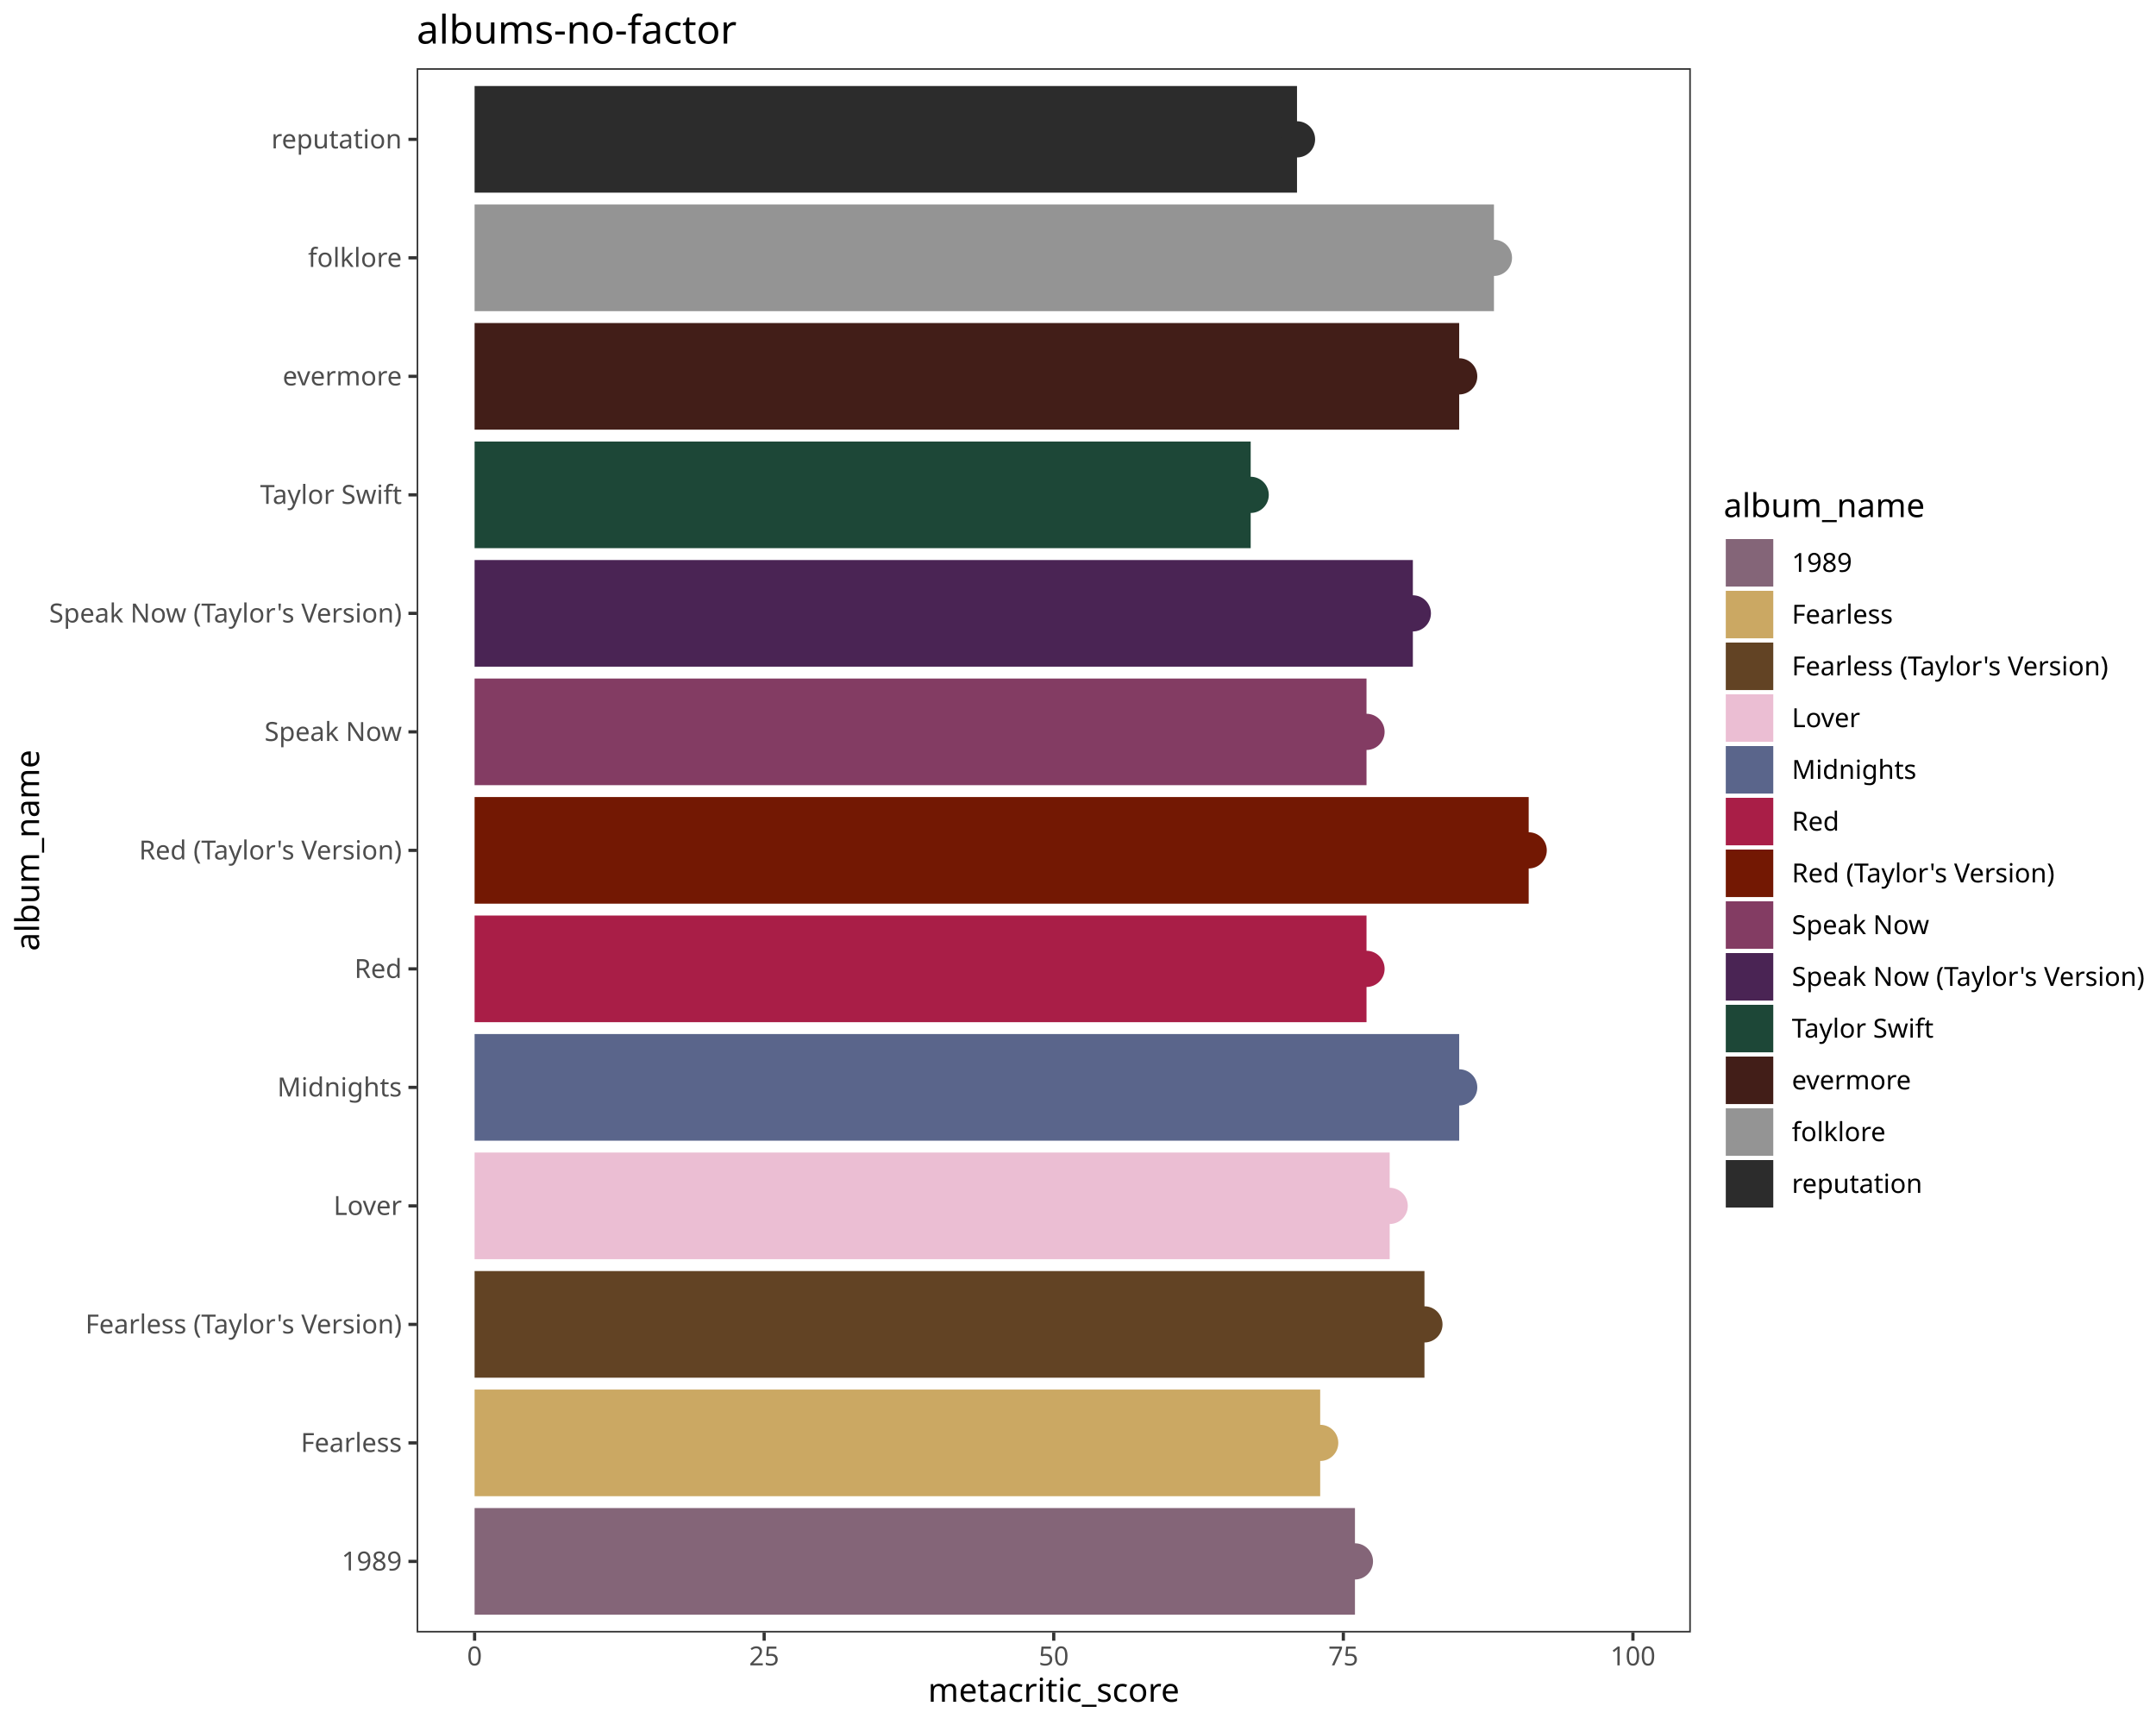
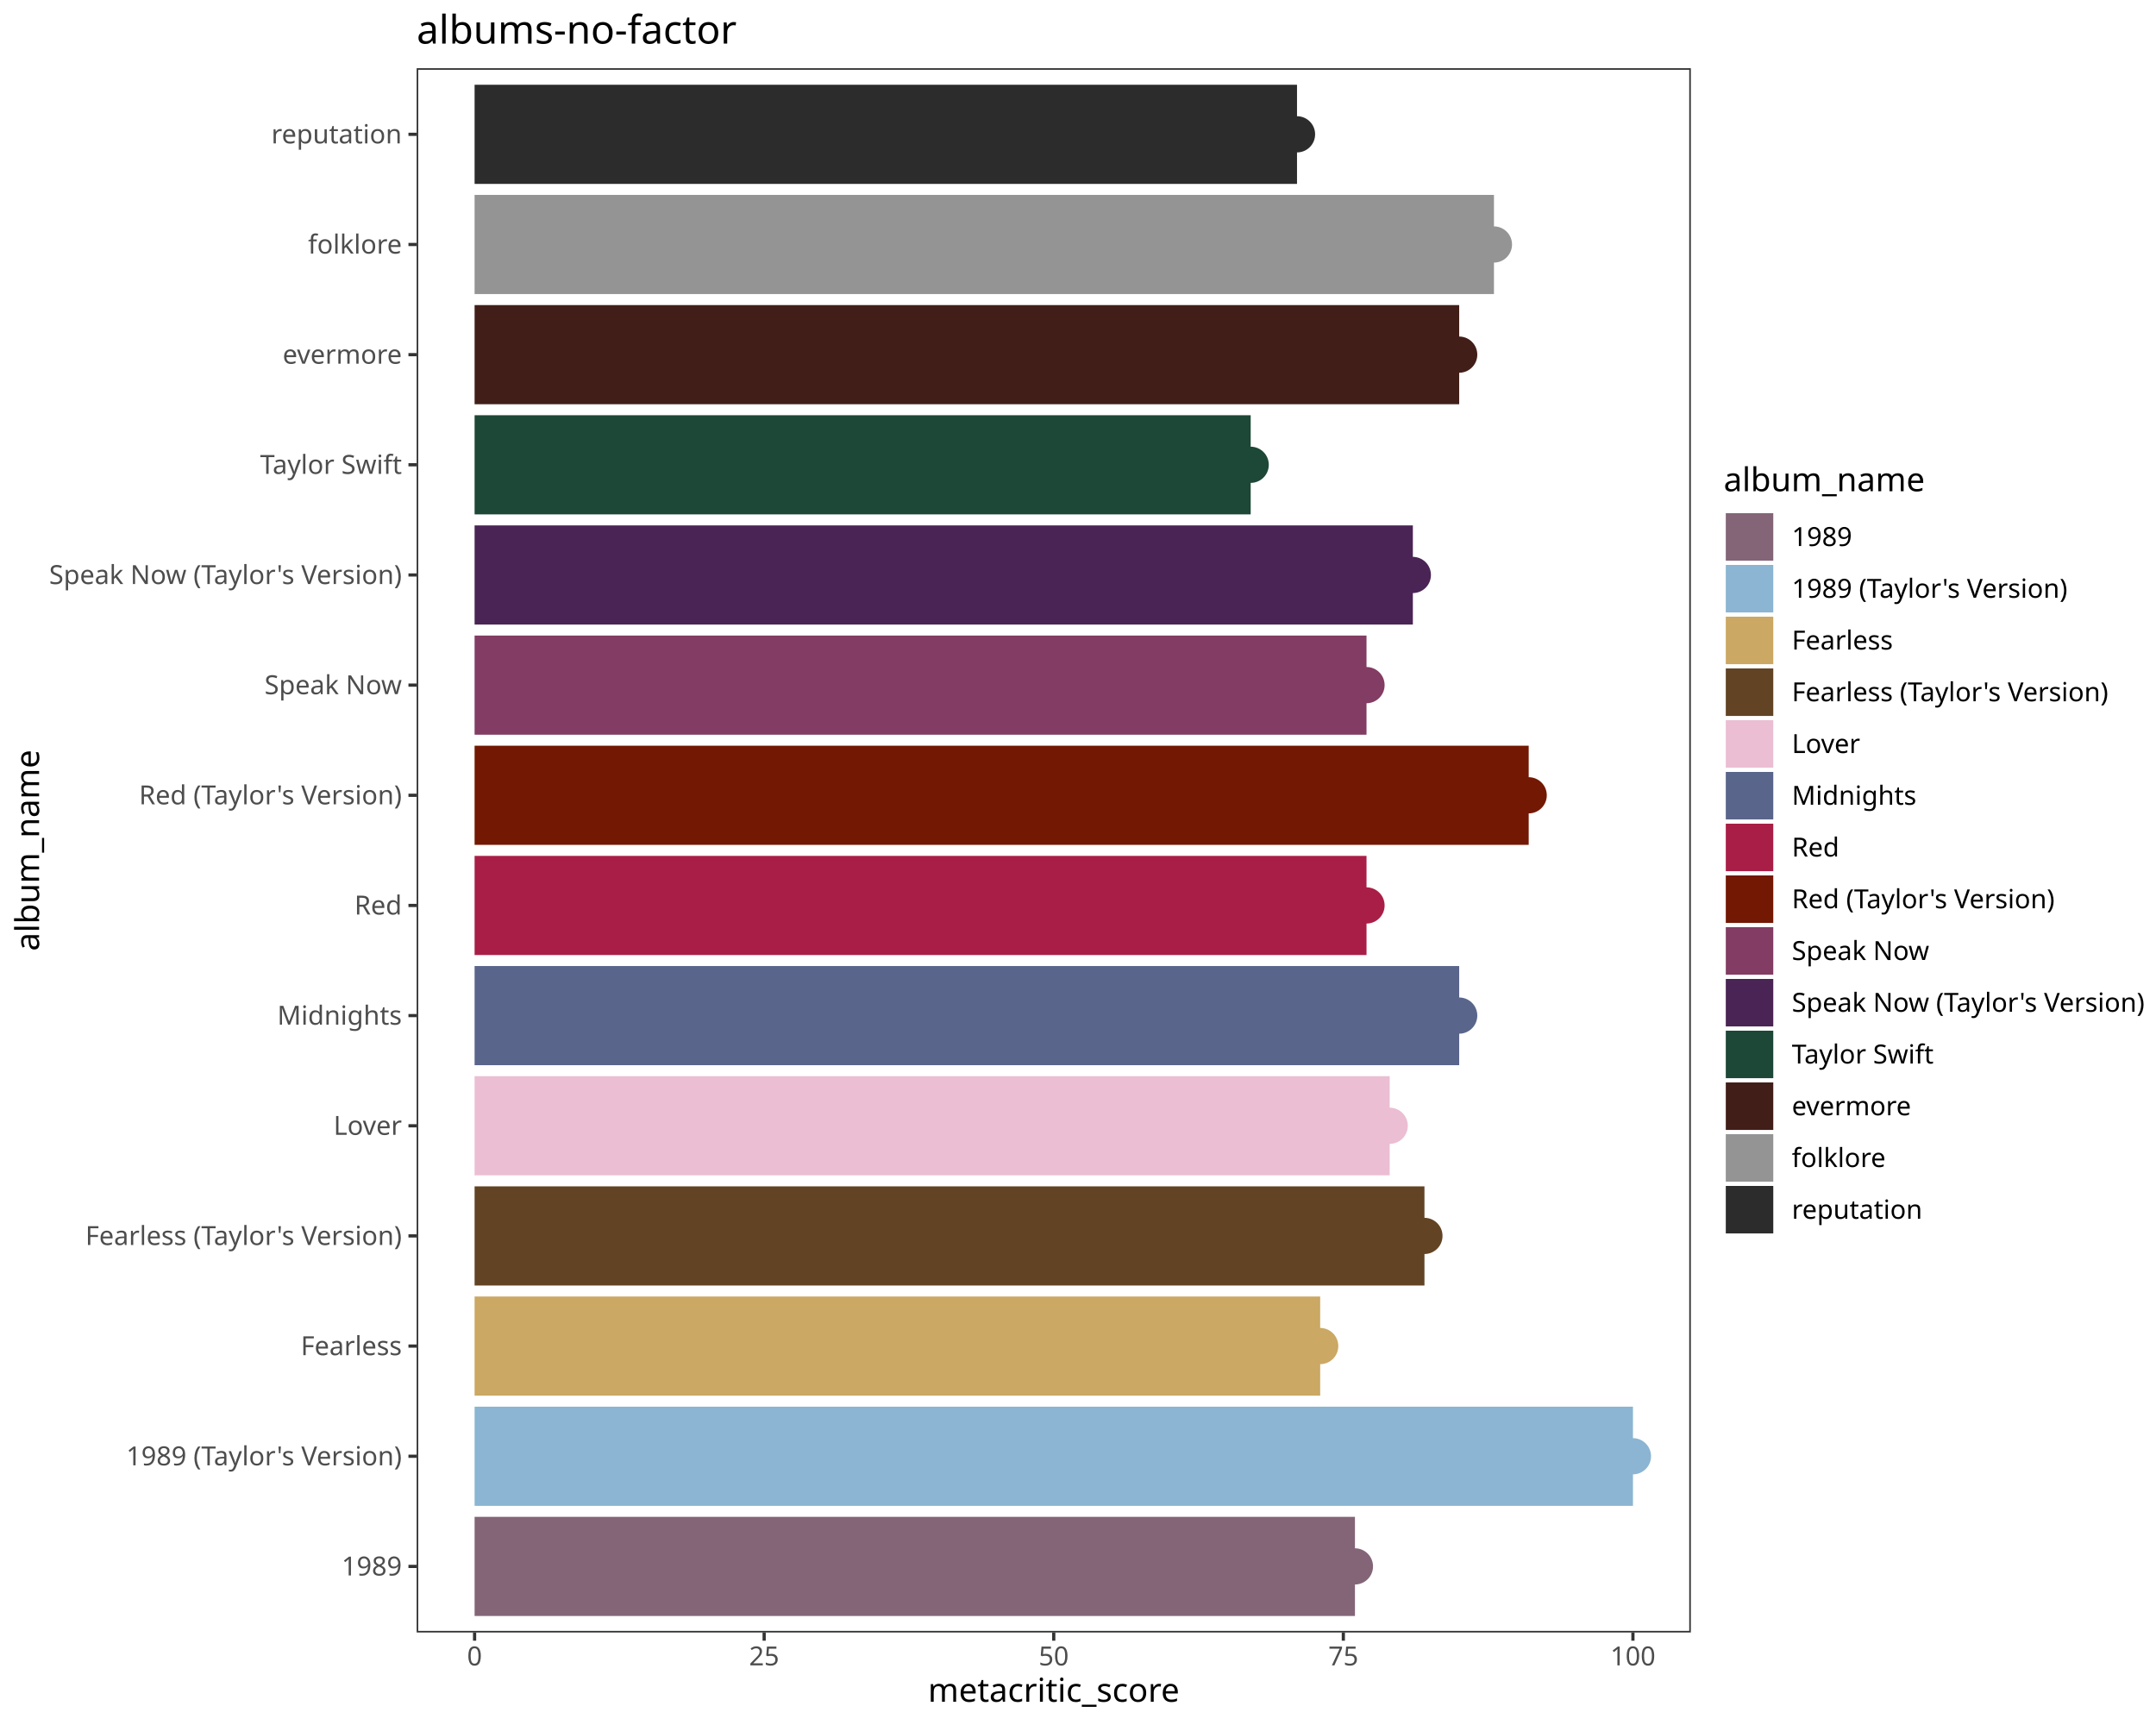
<svg xmlns="http://www.w3.org/2000/svg" class="svglite" data-engine-version="2.0" width="720.00pt" height="576.00pt" viewBox="0 0 720.00 576.00">
  <defs>
    <style type="text/css">
    .svglite line, .svglite polyline, .svglite polygon, .svglite path, .svglite rect, .svglite circle {
      fill: none;
      stroke: #000000;
      stroke-linecap: round;
      stroke-linejoin: round;
      stroke-miterlimit: 10.00;
    }
  </style>
  </defs>
  <rect width="100%" height="100%" style="stroke: none; fill: #FFFFFF;" />
  <defs>
    <clipPath id="cpMC4wMHw3MjAuMDB8MC4wMHw1NzYuMDA=">
      <rect x="0.00" y="0.00" width="720.00" height="576.00" />
    </clipPath>
  </defs>
  <g clip-path="url(#cpMC4wMHw3MjAuMDB8MC4wMHw1NzYuMDA=)">
    <rect x="0.00" y="0.00" width="720.00" height="576.00" style="stroke-width: 1.07; stroke: #FFFFFF; fill: #FFFFFF;" />
  </g>
  <defs>
    <clipPath id="cpMTM5LjE0fDU2NC42NnwyMi43OHw1NDUuMTE=">
      <rect x="139.14" y="22.78" width="425.52" height="522.33" />
    </clipPath>
  </defs>
  <g clip-path="url(#cpMTM5LjE0fDU2NC42NnwyMi43OHw1NDUuMTE=)">
    <rect x="139.14" y="22.78" width="425.52" height="522.33" style="stroke-width: 1.07; stroke: none; fill: #FFFFFF;" />
-     <rect x="158.49" y="147.43" width="259.18" height="35.61" style="stroke-width: 1.07; stroke: none; stroke-linecap: butt; stroke-linejoin: miter; fill: #1D4737;" />
-     <rect x="158.49" y="463.99" width="282.39" height="35.61" style="stroke-width: 1.07; stroke: none; stroke-linecap: butt; stroke-linejoin: miter; fill: #CBA863;" />
-     <rect x="158.49" y="226.57" width="297.86" height="35.61" style="stroke-width: 1.07; stroke: none; stroke-linecap: butt; stroke-linejoin: miter; fill: #833C63;" />
-     <rect x="158.49" y="305.71" width="297.86" height="35.61" style="stroke-width: 1.07; stroke: none; stroke-linecap: butt; stroke-linejoin: miter; fill: #A91E47;" />
-     <rect x="158.49" y="503.56" width="294.00" height="35.61" style="stroke-width: 1.07; stroke: none; stroke-linecap: butt; stroke-linejoin: miter; fill: #846578;" />
-     <rect x="158.49" y="28.72" width="274.65" height="35.61" style="stroke-width: 1.07; stroke: none; stroke-linecap: butt; stroke-linejoin: miter; fill: #2C2C2C;" />
-     <rect x="158.49" y="384.85" width="305.60" height="35.61" style="stroke-width: 1.07; stroke: none; stroke-linecap: butt; stroke-linejoin: miter; fill: #EBBED3;" />
-     <rect x="158.49" y="68.29" width="340.42" height="35.61" style="stroke-width: 1.07; stroke: none; stroke-linecap: butt; stroke-linejoin: miter; fill: #949494;" />
-     <rect x="158.49" y="107.86" width="328.81" height="35.61" style="stroke-width: 1.07; stroke: none; stroke-linecap: butt; stroke-linejoin: miter; fill: #421E18;" />
-     <rect x="158.49" y="424.42" width="317.21" height="35.61" style="stroke-width: 1.07; stroke: none; stroke-linecap: butt; stroke-linejoin: miter; fill: #624324;" />
-     <rect x="158.49" y="266.14" width="352.02" height="35.61" style="stroke-width: 1.07; stroke: none; stroke-linecap: butt; stroke-linejoin: miter; fill: #731803;" />
-     <rect x="158.49" y="345.28" width="328.81" height="35.61" style="stroke-width: 1.07; stroke: none; stroke-linecap: butt; stroke-linejoin: miter; fill: #5A658B;" />
-     <rect x="158.49" y="187.00" width="313.34" height="35.61" style="stroke-width: 1.07; stroke: none; stroke-linecap: butt; stroke-linejoin: miter; fill: #4A2454;" />
-     <circle cx="417.67" cy="165.24" r="5.69" style="stroke-width: 0.71; stroke: #1D4737; fill: #1D4737;" />
-     <circle cx="440.88" cy="481.80" r="5.69" style="stroke-width: 0.71; stroke: #CBA863; fill: #CBA863;" />
-     <circle cx="456.35" cy="244.38" r="5.69" style="stroke-width: 0.71; stroke: #833C63; fill: #833C63;" />
-     <circle cx="456.35" cy="323.52" r="5.69" style="stroke-width: 0.71; stroke: #A91E47; fill: #A91E47;" />
-     <circle cx="452.48" cy="521.37" r="5.69" style="stroke-width: 0.71; stroke: #846578; fill: #846578;" />
-     <circle cx="433.14" cy="46.53" r="5.69" style="stroke-width: 0.71; stroke: #2C2C2C; fill: #2C2C2C;" />
-     <circle cx="464.09" cy="402.66" r="5.69" style="stroke-width: 0.71; stroke: #EBBED3; fill: #EBBED3;" />
-     <circle cx="498.90" cy="86.10" r="5.69" style="stroke-width: 0.71; stroke: #949494; fill: #949494;" />
-     <circle cx="487.30" cy="125.67" r="5.69" style="stroke-width: 0.71; stroke: #421E18; fill: #421E18;" />
-     <circle cx="475.69" cy="442.23" r="5.69" style="stroke-width: 0.71; stroke: #624324; fill: #624324;" />
-     <circle cx="510.51" cy="283.95" r="5.69" style="stroke-width: 0.71; stroke: #731803; fill: #731803;" />
-     <circle cx="487.30" cy="363.09" r="5.69" style="stroke-width: 0.71; stroke: #5A658B; fill: #5A658B;" />
-     <circle cx="471.82" cy="204.81" r="5.69" style="stroke-width: 0.71; stroke: #4A2454; fill: #4A2454;" />
+     <rect x="158.49" y="138.65" width="259.18" height="33.11" style="stroke-width: 1.07; stroke: none; stroke-linecap: butt; stroke-linejoin: miter; fill: #1D4737;" />
+     <rect x="158.49" y="432.92" width="282.39" height="33.11" style="stroke-width: 1.07; stroke: none; stroke-linecap: butt; stroke-linejoin: miter; fill: #CBA863;" />
+     <rect x="158.49" y="212.22" width="297.86" height="33.11" style="stroke-width: 1.07; stroke: none; stroke-linecap: butt; stroke-linejoin: miter; fill: #833C63;" />
+     <rect x="158.49" y="285.79" width="297.86" height="33.11" style="stroke-width: 1.07; stroke: none; stroke-linecap: butt; stroke-linejoin: miter; fill: #A91E47;" />
+     <rect x="158.49" y="506.49" width="294.00" height="33.11" style="stroke-width: 1.07; stroke: none; stroke-linecap: butt; stroke-linejoin: miter; fill: #846578;" />
+     <rect x="158.49" y="28.30" width="274.65" height="33.11" style="stroke-width: 1.07; stroke: none; stroke-linecap: butt; stroke-linejoin: miter; fill: #2C2C2C;" />
+     <rect x="158.49" y="359.35" width="305.60" height="33.11" style="stroke-width: 1.07; stroke: none; stroke-linecap: butt; stroke-linejoin: miter; fill: #EBBED3;" />
+     <rect x="158.49" y="65.08" width="340.42" height="33.11" style="stroke-width: 1.07; stroke: none; stroke-linecap: butt; stroke-linejoin: miter; fill: #949494;" />
+     <rect x="158.49" y="101.87" width="328.81" height="33.11" style="stroke-width: 1.07; stroke: none; stroke-linecap: butt; stroke-linejoin: miter; fill: #421E18;" />
+     <rect x="158.49" y="396.14" width="317.21" height="33.11" style="stroke-width: 1.07; stroke: none; stroke-linecap: butt; stroke-linejoin: miter; fill: #624324;" />
+     <rect x="158.49" y="249.00" width="352.02" height="33.11" style="stroke-width: 1.07; stroke: none; stroke-linecap: butt; stroke-linejoin: miter; fill: #731803;" />
+     <rect x="158.49" y="322.57" width="328.81" height="33.11" style="stroke-width: 1.07; stroke: none; stroke-linecap: butt; stroke-linejoin: miter; fill: #5A658B;" />
+     <rect x="158.49" y="175.44" width="313.34" height="33.11" style="stroke-width: 1.07; stroke: none; stroke-linecap: butt; stroke-linejoin: miter; fill: #4A2454;" />
+     <rect x="158.49" y="469.71" width="386.84" height="33.11" style="stroke-width: 1.07; stroke: none; stroke-linecap: butt; stroke-linejoin: miter; fill: #8BB5D2;" />
+     <circle cx="417.67" cy="155.20" r="5.69" style="stroke-width: 0.71; stroke: #1D4737; fill: #1D4737;" />
+     <circle cx="440.88" cy="449.47" r="5.69" style="stroke-width: 0.71; stroke: #CBA863; fill: #CBA863;" />
+     <circle cx="456.35" cy="228.77" r="5.69" style="stroke-width: 0.71; stroke: #833C63; fill: #833C63;" />
+     <circle cx="456.35" cy="302.34" r="5.69" style="stroke-width: 0.71; stroke: #A91E47; fill: #A91E47;" />
+     <circle cx="452.48" cy="523.04" r="5.69" style="stroke-width: 0.71; stroke: #846578; fill: #846578;" />
+     <circle cx="433.14" cy="44.85" r="5.69" style="stroke-width: 0.71; stroke: #2C2C2C; fill: #2C2C2C;" />
+     <circle cx="464.09" cy="375.91" r="5.69" style="stroke-width: 0.71; stroke: #EBBED3; fill: #EBBED3;" />
+     <circle cx="498.90" cy="81.64" r="5.69" style="stroke-width: 0.71; stroke: #949494; fill: #949494;" />
+     <circle cx="487.30" cy="118.42" r="5.69" style="stroke-width: 0.71; stroke: #421E18; fill: #421E18;" />
+     <circle cx="475.69" cy="412.69" r="5.69" style="stroke-width: 0.71; stroke: #624324; fill: #624324;" />
+     <circle cx="510.51" cy="265.56" r="5.69" style="stroke-width: 0.71; stroke: #731803; fill: #731803;" />
+     <circle cx="487.30" cy="339.12" r="5.69" style="stroke-width: 0.71; stroke: #5A658B; fill: #5A658B;" />
+     <circle cx="471.82" cy="191.99" r="5.69" style="stroke-width: 0.71; stroke: #4A2454; fill: #4A2454;" />
+     <circle cx="545.32" cy="486.26" r="5.69" style="stroke-width: 0.71; stroke: #8BB5D2; fill: #8BB5D2;" />
    <rect x="139.14" y="22.78" width="425.52" height="522.33" style="stroke-width: 1.07; stroke: #333333;" />
  </g>
  <g clip-path="url(#cpMC4wMHw3MjAuMDB8MC4wMHw1NzYuMDA=)">
-     <text x="134.21" y="524.40" text-anchor="end" style="font-size: 8.80px; fill: #4D4D4D; font-family: sans;" textLength="19.58px" lengthAdjust="spacingAndGlyphs">1989</text>
-     <text x="134.21" y="484.83" text-anchor="end" style="font-size: 8.80px; fill: #4D4D4D; font-family: sans;" textLength="33.75px" lengthAdjust="spacingAndGlyphs">Fearless</text>
-     <text x="134.21" y="445.26" text-anchor="end" style="font-size: 8.80px; fill: #4D4D4D; font-family: sans;" textLength="104.88px" lengthAdjust="spacingAndGlyphs">Fearless (Taylor's Version)</text>
-     <text x="134.21" y="405.69" text-anchor="end" style="font-size: 8.80px; fill: #4D4D4D; font-family: sans;" textLength="22.02px" lengthAdjust="spacingAndGlyphs">Lover</text>
-     <text x="134.21" y="366.12" text-anchor="end" style="font-size: 8.80px; fill: #4D4D4D; font-family: sans;" textLength="37.67px" lengthAdjust="spacingAndGlyphs">Midnights</text>
-     <text x="134.21" y="326.55" text-anchor="end" style="font-size: 8.80px; fill: #4D4D4D; font-family: sans;" textLength="16.15px" lengthAdjust="spacingAndGlyphs">Red</text>
-     <text x="134.21" y="286.98" text-anchor="end" style="font-size: 8.80px; fill: #4D4D4D; font-family: sans;" textLength="87.27px" lengthAdjust="spacingAndGlyphs">Red (Taylor's Version)</text>
-     <text x="134.21" y="247.41" text-anchor="end" style="font-size: 8.80px; fill: #4D4D4D; font-family: sans;" textLength="45.01px" lengthAdjust="spacingAndGlyphs">Speak Now</text>
-     <text x="134.21" y="207.84" text-anchor="end" style="font-size: 8.80px; fill: #4D4D4D; font-family: sans;" textLength="116.14px" lengthAdjust="spacingAndGlyphs">Speak Now (Taylor's Version)</text>
-     <text x="134.21" y="168.26" text-anchor="end" style="font-size: 8.80px; fill: #4D4D4D; font-family: sans;" textLength="45.97px" lengthAdjust="spacingAndGlyphs">Taylor Swift</text>
-     <text x="134.21" y="128.69" text-anchor="end" style="font-size: 8.80px; fill: #4D4D4D; font-family: sans;" textLength="37.18px" lengthAdjust="spacingAndGlyphs">evermore</text>
-     <text x="134.21" y="89.12" text-anchor="end" style="font-size: 8.80px; fill: #4D4D4D; font-family: sans;" textLength="28.37px" lengthAdjust="spacingAndGlyphs">folklore</text>
-     <text x="134.21" y="49.55" text-anchor="end" style="font-size: 8.80px; fill: #4D4D4D; font-family: sans;" textLength="39.14px" lengthAdjust="spacingAndGlyphs">reputation</text>
-     <polyline points="136.40,521.37 139.14,521.37 " style="stroke-width: 1.07; stroke: #333333; stroke-linecap: butt;" />
-     <polyline points="136.40,481.80 139.14,481.80 " style="stroke-width: 1.07; stroke: #333333; stroke-linecap: butt;" />
-     <polyline points="136.40,442.23 139.14,442.23 " style="stroke-width: 1.07; stroke: #333333; stroke-linecap: butt;" />
-     <polyline points="136.40,402.66 139.14,402.66 " style="stroke-width: 1.07; stroke: #333333; stroke-linecap: butt;" />
-     <polyline points="136.40,363.09 139.14,363.09 " style="stroke-width: 1.07; stroke: #333333; stroke-linecap: butt;" />
-     <polyline points="136.40,323.52 139.14,323.52 " style="stroke-width: 1.07; stroke: #333333; stroke-linecap: butt;" />
-     <polyline points="136.40,283.95 139.14,283.95 " style="stroke-width: 1.07; stroke: #333333; stroke-linecap: butt;" />
-     <polyline points="136.40,244.38 139.14,244.38 " style="stroke-width: 1.07; stroke: #333333; stroke-linecap: butt;" />
-     <polyline points="136.40,204.81 139.14,204.81 " style="stroke-width: 1.07; stroke: #333333; stroke-linecap: butt;" />
-     <polyline points="136.40,165.24 139.14,165.24 " style="stroke-width: 1.07; stroke: #333333; stroke-linecap: butt;" />
-     <polyline points="136.40,125.67 139.14,125.67 " style="stroke-width: 1.07; stroke: #333333; stroke-linecap: butt;" />
-     <polyline points="136.40,86.10 139.14,86.10 " style="stroke-width: 1.07; stroke: #333333; stroke-linecap: butt;" />
-     <polyline points="136.40,46.53 139.14,46.53 " style="stroke-width: 1.07; stroke: #333333; stroke-linecap: butt;" />
+     <text x="134.21" y="526.07" text-anchor="end" style="font-size: 8.80px; fill: #4D4D4D; font-family: sans;" textLength="19.58px" lengthAdjust="spacingAndGlyphs">1989</text>
+     <text x="134.21" y="489.29" text-anchor="end" style="font-size: 8.80px; fill: #4D4D4D; font-family: sans;" textLength="90.71px" lengthAdjust="spacingAndGlyphs">1989 (Taylor's Version)</text>
+     <text x="134.21" y="452.50" text-anchor="end" style="font-size: 8.80px; fill: #4D4D4D; font-family: sans;" textLength="33.75px" lengthAdjust="spacingAndGlyphs">Fearless</text>
+     <text x="134.21" y="415.72" text-anchor="end" style="font-size: 8.80px; fill: #4D4D4D; font-family: sans;" textLength="104.88px" lengthAdjust="spacingAndGlyphs">Fearless (Taylor's Version)</text>
+     <text x="134.21" y="378.94" text-anchor="end" style="font-size: 8.80px; fill: #4D4D4D; font-family: sans;" textLength="22.02px" lengthAdjust="spacingAndGlyphs">Lover</text>
+     <text x="134.21" y="342.15" text-anchor="end" style="font-size: 8.80px; fill: #4D4D4D; font-family: sans;" textLength="37.67px" lengthAdjust="spacingAndGlyphs">Midnights</text>
+     <text x="134.21" y="305.37" text-anchor="end" style="font-size: 8.80px; fill: #4D4D4D; font-family: sans;" textLength="16.15px" lengthAdjust="spacingAndGlyphs">Red</text>
+     <text x="134.21" y="268.58" text-anchor="end" style="font-size: 8.80px; fill: #4D4D4D; font-family: sans;" textLength="87.27px" lengthAdjust="spacingAndGlyphs">Red (Taylor's Version)</text>
+     <text x="134.21" y="231.80" text-anchor="end" style="font-size: 8.80px; fill: #4D4D4D; font-family: sans;" textLength="45.01px" lengthAdjust="spacingAndGlyphs">Speak Now</text>
+     <text x="134.21" y="195.02" text-anchor="end" style="font-size: 8.80px; fill: #4D4D4D; font-family: sans;" textLength="116.14px" lengthAdjust="spacingAndGlyphs">Speak Now (Taylor's Version)</text>
+     <text x="134.21" y="158.23" text-anchor="end" style="font-size: 8.80px; fill: #4D4D4D; font-family: sans;" textLength="45.97px" lengthAdjust="spacingAndGlyphs">Taylor Swift</text>
+     <text x="134.21" y="121.45" text-anchor="end" style="font-size: 8.80px; fill: #4D4D4D; font-family: sans;" textLength="37.18px" lengthAdjust="spacingAndGlyphs">evermore</text>
+     <text x="134.21" y="84.67" text-anchor="end" style="font-size: 8.80px; fill: #4D4D4D; font-family: sans;" textLength="28.37px" lengthAdjust="spacingAndGlyphs">folklore</text>
+     <text x="134.21" y="47.88" text-anchor="end" style="font-size: 8.80px; fill: #4D4D4D; font-family: sans;" textLength="39.14px" lengthAdjust="spacingAndGlyphs">reputation</text>
+     <polyline points="136.40,523.04 139.14,523.04 " style="stroke-width: 1.07; stroke: #333333; stroke-linecap: butt;" />
+     <polyline points="136.40,486.26 139.14,486.26 " style="stroke-width: 1.07; stroke: #333333; stroke-linecap: butt;" />
+     <polyline points="136.40,449.47 139.14,449.47 " style="stroke-width: 1.07; stroke: #333333; stroke-linecap: butt;" />
+     <polyline points="136.40,412.69 139.14,412.69 " style="stroke-width: 1.07; stroke: #333333; stroke-linecap: butt;" />
+     <polyline points="136.40,375.91 139.14,375.91 " style="stroke-width: 1.07; stroke: #333333; stroke-linecap: butt;" />
+     <polyline points="136.40,339.12 139.14,339.12 " style="stroke-width: 1.07; stroke: #333333; stroke-linecap: butt;" />
+     <polyline points="136.40,302.34 139.14,302.34 " style="stroke-width: 1.07; stroke: #333333; stroke-linecap: butt;" />
+     <polyline points="136.40,265.56 139.14,265.56 " style="stroke-width: 1.07; stroke: #333333; stroke-linecap: butt;" />
+     <polyline points="136.40,228.77 139.14,228.77 " style="stroke-width: 1.07; stroke: #333333; stroke-linecap: butt;" />
+     <polyline points="136.40,191.99 139.14,191.99 " style="stroke-width: 1.07; stroke: #333333; stroke-linecap: butt;" />
+     <polyline points="136.40,155.20 139.14,155.20 " style="stroke-width: 1.07; stroke: #333333; stroke-linecap: butt;" />
+     <polyline points="136.40,118.42 139.14,118.42 " style="stroke-width: 1.07; stroke: #333333; stroke-linecap: butt;" />
+     <polyline points="136.40,81.64 139.14,81.64 " style="stroke-width: 1.07; stroke: #333333; stroke-linecap: butt;" />
+     <polyline points="136.40,44.85 139.14,44.85 " style="stroke-width: 1.07; stroke: #333333; stroke-linecap: butt;" />
    <polyline points="158.49,547.85 158.49,545.11 " style="stroke-width: 1.07; stroke: #333333; stroke-linecap: butt;" />
    <polyline points="255.19,547.85 255.19,545.11 " style="stroke-width: 1.07; stroke: #333333; stroke-linecap: butt;" />
    <polyline points="351.90,547.85 351.90,545.11 " style="stroke-width: 1.07; stroke: #333333; stroke-linecap: butt;" />
    <polyline points="448.61,547.85 448.61,545.11 " style="stroke-width: 1.07; stroke: #333333; stroke-linecap: butt;" />
    <polyline points="545.32,547.85 545.32,545.11 " style="stroke-width: 1.07; stroke: #333333; stroke-linecap: butt;" />
    <text x="158.49" y="556.10" text-anchor="middle" style="font-size: 8.80px; fill: #4D4D4D; font-family: sans;" textLength="4.89px" lengthAdjust="spacingAndGlyphs">0</text>
    <text x="255.19" y="556.10" text-anchor="middle" style="font-size: 8.80px; fill: #4D4D4D; font-family: sans;" textLength="9.79px" lengthAdjust="spacingAndGlyphs">25</text>
    <text x="351.90" y="556.10" text-anchor="middle" style="font-size: 8.80px; fill: #4D4D4D; font-family: sans;" textLength="9.79px" lengthAdjust="spacingAndGlyphs">50</text>
    <text x="448.61" y="556.10" text-anchor="middle" style="font-size: 8.80px; fill: #4D4D4D; font-family: sans;" textLength="9.79px" lengthAdjust="spacingAndGlyphs">75</text>
    <text x="545.32" y="556.10" text-anchor="middle" style="font-size: 8.80px; fill: #4D4D4D; font-family: sans;" textLength="14.68px" lengthAdjust="spacingAndGlyphs">100</text>
    <text x="351.90" y="568.24" text-anchor="middle" style="font-size: 11.00px; font-family: sans;" textLength="80.10px" lengthAdjust="spacingAndGlyphs">metacritic_score</text>
    <text transform="translate(13.05,283.95) rotate(-90)" text-anchor="middle" style="font-size: 11.00px; font-family: sans;" textLength="63.60px" lengthAdjust="spacingAndGlyphs">album_name</text>
-     <rect x="575.62" y="163.96" width="138.90" height="239.97" style="stroke-width: 1.07; stroke: none; fill: #FFFFFF;" />
-     <text x="575.62" y="172.67" style="font-size: 11.00px; font-family: sans;" textLength="63.60px" lengthAdjust="spacingAndGlyphs">album_name</text>
-     <rect x="575.62" y="179.29" width="17.28" height="17.28" style="stroke-width: 1.07; stroke: none; fill: #FFFFFF;" />
-     <rect x="576.33" y="180.00" width="15.86" height="15.86" style="stroke-width: 1.07; stroke: none; stroke-linecap: butt; stroke-linejoin: miter; fill: #846578;" />
-     <circle cx="584.26" cy="187.93" r="5.69" style="stroke-width: 0.71; stroke: #846578; fill: #846578;" />
-     <rect x="575.62" y="196.57" width="17.28" height="17.28" style="stroke-width: 1.07; stroke: none; fill: #FFFFFF;" />
-     <rect x="576.33" y="197.28" width="15.86" height="15.86" style="stroke-width: 1.07; stroke: none; stroke-linecap: butt; stroke-linejoin: miter; fill: #CBA863;" />
-     <circle cx="584.26" cy="205.21" r="5.69" style="stroke-width: 0.71; stroke: #CBA863; fill: #CBA863;" />
-     <rect x="575.62" y="213.85" width="17.28" height="17.28" style="stroke-width: 1.07; stroke: none; fill: #FFFFFF;" />
-     <rect x="576.33" y="214.56" width="15.86" height="15.86" style="stroke-width: 1.07; stroke: none; stroke-linecap: butt; stroke-linejoin: miter; fill: #624324;" />
-     <circle cx="584.26" cy="222.49" r="5.69" style="stroke-width: 0.71; stroke: #624324; fill: #624324;" />
-     <rect x="575.62" y="231.13" width="17.28" height="17.28" style="stroke-width: 1.07; stroke: none; fill: #FFFFFF;" />
-     <rect x="576.33" y="231.84" width="15.86" height="15.86" style="stroke-width: 1.07; stroke: none; stroke-linecap: butt; stroke-linejoin: miter; fill: #EBBED3;" />
-     <circle cx="584.26" cy="239.77" r="5.69" style="stroke-width: 0.71; stroke: #EBBED3; fill: #EBBED3;" />
-     <rect x="575.62" y="248.41" width="17.28" height="17.28" style="stroke-width: 1.07; stroke: none; fill: #FFFFFF;" />
-     <rect x="576.33" y="249.12" width="15.86" height="15.86" style="stroke-width: 1.07; stroke: none; stroke-linecap: butt; stroke-linejoin: miter; fill: #5A658B;" />
-     <circle cx="584.26" cy="257.05" r="5.69" style="stroke-width: 0.71; stroke: #5A658B; fill: #5A658B;" />
-     <rect x="575.62" y="265.69" width="17.28" height="17.28" style="stroke-width: 1.07; stroke: none; fill: #FFFFFF;" />
-     <rect x="576.33" y="266.40" width="15.86" height="15.86" style="stroke-width: 1.07; stroke: none; stroke-linecap: butt; stroke-linejoin: miter; fill: #A91E47;" />
-     <circle cx="584.26" cy="274.33" r="5.69" style="stroke-width: 0.71; stroke: #A91E47; fill: #A91E47;" />
-     <rect x="575.62" y="282.97" width="17.28" height="17.28" style="stroke-width: 1.07; stroke: none; fill: #FFFFFF;" />
-     <rect x="576.33" y="283.68" width="15.86" height="15.86" style="stroke-width: 1.07; stroke: none; stroke-linecap: butt; stroke-linejoin: miter; fill: #731803;" />
-     <circle cx="584.26" cy="291.61" r="5.69" style="stroke-width: 0.71; stroke: #731803; fill: #731803;" />
-     <rect x="575.62" y="300.25" width="17.28" height="17.28" style="stroke-width: 1.07; stroke: none; fill: #FFFFFF;" />
-     <rect x="576.33" y="300.96" width="15.86" height="15.86" style="stroke-width: 1.07; stroke: none; stroke-linecap: butt; stroke-linejoin: miter; fill: #833C63;" />
-     <circle cx="584.26" cy="308.89" r="5.69" style="stroke-width: 0.71; stroke: #833C63; fill: #833C63;" />
-     <rect x="575.62" y="317.53" width="17.28" height="17.28" style="stroke-width: 1.07; stroke: none; fill: #FFFFFF;" />
-     <rect x="576.33" y="318.24" width="15.86" height="15.86" style="stroke-width: 1.07; stroke: none; stroke-linecap: butt; stroke-linejoin: miter; fill: #4A2454;" />
-     <circle cx="584.26" cy="326.17" r="5.69" style="stroke-width: 0.71; stroke: #4A2454; fill: #4A2454;" />
-     <rect x="575.62" y="334.81" width="17.28" height="17.28" style="stroke-width: 1.07; stroke: none; fill: #FFFFFF;" />
-     <rect x="576.33" y="335.52" width="15.86" height="15.86" style="stroke-width: 1.07; stroke: none; stroke-linecap: butt; stroke-linejoin: miter; fill: #1D4737;" />
-     <circle cx="584.26" cy="343.45" r="5.69" style="stroke-width: 0.71; stroke: #1D4737; fill: #1D4737;" />
-     <rect x="575.62" y="352.09" width="17.28" height="17.28" style="stroke-width: 1.07; stroke: none; fill: #FFFFFF;" />
-     <rect x="576.33" y="352.80" width="15.86" height="15.86" style="stroke-width: 1.07; stroke: none; stroke-linecap: butt; stroke-linejoin: miter; fill: #421E18;" />
-     <circle cx="584.26" cy="360.73" r="5.69" style="stroke-width: 0.71; stroke: #421E18; fill: #421E18;" />
-     <rect x="575.62" y="369.37" width="17.28" height="17.28" style="stroke-width: 1.07; stroke: none; fill: #FFFFFF;" />
-     <rect x="576.33" y="370.08" width="15.86" height="15.86" style="stroke-width: 1.07; stroke: none; stroke-linecap: butt; stroke-linejoin: miter; fill: #949494;" />
-     <circle cx="584.26" cy="378.01" r="5.69" style="stroke-width: 0.71; stroke: #949494; fill: #949494;" />
-     <rect x="575.62" y="386.65" width="17.28" height="17.28" style="stroke-width: 1.07; stroke: none; fill: #FFFFFF;" />
-     <rect x="576.33" y="387.36" width="15.86" height="15.86" style="stroke-width: 1.07; stroke: none; stroke-linecap: butt; stroke-linejoin: miter; fill: #2C2C2C;" />
-     <circle cx="584.26" cy="395.29" r="5.69" style="stroke-width: 0.71; stroke: #2C2C2C; fill: #2C2C2C;" />
-     <text x="598.38" y="190.96" style="font-size: 8.80px; font-family: sans;" textLength="19.58px" lengthAdjust="spacingAndGlyphs">1989</text>
-     <text x="598.38" y="208.24" style="font-size: 8.80px; font-family: sans;" textLength="33.75px" lengthAdjust="spacingAndGlyphs">Fearless</text>
-     <text x="598.38" y="225.52" style="font-size: 8.80px; font-family: sans;" textLength="104.88px" lengthAdjust="spacingAndGlyphs">Fearless (Taylor's Version)</text>
-     <text x="598.38" y="242.80" style="font-size: 8.80px; font-family: sans;" textLength="22.02px" lengthAdjust="spacingAndGlyphs">Lover</text>
-     <text x="598.38" y="260.08" style="font-size: 8.80px; font-family: sans;" textLength="37.67px" lengthAdjust="spacingAndGlyphs">Midnights</text>
-     <text x="598.38" y="277.36" style="font-size: 8.80px; font-family: sans;" textLength="16.15px" lengthAdjust="spacingAndGlyphs">Red</text>
-     <text x="598.38" y="294.64" style="font-size: 8.80px; font-family: sans;" textLength="87.27px" lengthAdjust="spacingAndGlyphs">Red (Taylor's Version)</text>
-     <text x="598.38" y="311.92" style="font-size: 8.80px; font-family: sans;" textLength="45.01px" lengthAdjust="spacingAndGlyphs">Speak Now</text>
-     <text x="598.38" y="329.20" style="font-size: 8.80px; font-family: sans;" textLength="116.14px" lengthAdjust="spacingAndGlyphs">Speak Now (Taylor's Version)</text>
-     <text x="598.38" y="346.48" style="font-size: 8.80px; font-family: sans;" textLength="45.97px" lengthAdjust="spacingAndGlyphs">Taylor Swift</text>
-     <text x="598.38" y="363.76" style="font-size: 8.80px; font-family: sans;" textLength="37.18px" lengthAdjust="spacingAndGlyphs">evermore</text>
-     <text x="598.38" y="381.04" style="font-size: 8.80px; font-family: sans;" textLength="28.37px" lengthAdjust="spacingAndGlyphs">folklore</text>
-     <text x="598.38" y="398.32" style="font-size: 8.80px; font-family: sans;" textLength="39.14px" lengthAdjust="spacingAndGlyphs">reputation</text>
+     <rect x="575.62" y="155.32" width="138.90" height="257.25" style="stroke-width: 1.07; stroke: none; fill: #FFFFFF;" />
+     <text x="575.62" y="164.03" style="font-size: 11.00px; font-family: sans;" textLength="63.60px" lengthAdjust="spacingAndGlyphs">album_name</text>
+     <rect x="575.62" y="170.65" width="17.28" height="17.28" style="stroke-width: 1.07; stroke: none; fill: #FFFFFF;" />
+     <rect x="576.33" y="171.36" width="15.86" height="15.86" style="stroke-width: 1.07; stroke: none; stroke-linecap: butt; stroke-linejoin: miter; fill: #846578;" />
+     <circle cx="584.26" cy="179.29" r="5.69" style="stroke-width: 0.71; stroke: #846578; fill: #846578;" />
+     <rect x="575.62" y="187.93" width="17.28" height="17.28" style="stroke-width: 1.07; stroke: none; fill: #FFFFFF;" />
+     <rect x="576.33" y="188.64" width="15.86" height="15.86" style="stroke-width: 1.07; stroke: none; stroke-linecap: butt; stroke-linejoin: miter; fill: #8BB5D2;" />
+     <circle cx="584.26" cy="196.57" r="5.69" style="stroke-width: 0.71; stroke: #8BB5D2; fill: #8BB5D2;" />
+     <rect x="575.62" y="205.21" width="17.28" height="17.28" style="stroke-width: 1.07; stroke: none; fill: #FFFFFF;" />
+     <rect x="576.33" y="205.92" width="15.86" height="15.86" style="stroke-width: 1.07; stroke: none; stroke-linecap: butt; stroke-linejoin: miter; fill: #CBA863;" />
+     <circle cx="584.26" cy="213.85" r="5.69" style="stroke-width: 0.71; stroke: #CBA863; fill: #CBA863;" />
+     <rect x="575.62" y="222.49" width="17.28" height="17.28" style="stroke-width: 1.07; stroke: none; fill: #FFFFFF;" />
+     <rect x="576.33" y="223.20" width="15.86" height="15.86" style="stroke-width: 1.07; stroke: none; stroke-linecap: butt; stroke-linejoin: miter; fill: #624324;" />
+     <circle cx="584.26" cy="231.13" r="5.69" style="stroke-width: 0.71; stroke: #624324; fill: #624324;" />
+     <rect x="575.62" y="239.77" width="17.28" height="17.28" style="stroke-width: 1.07; stroke: none; fill: #FFFFFF;" />
+     <rect x="576.33" y="240.48" width="15.86" height="15.86" style="stroke-width: 1.07; stroke: none; stroke-linecap: butt; stroke-linejoin: miter; fill: #EBBED3;" />
+     <circle cx="584.26" cy="248.41" r="5.69" style="stroke-width: 0.71; stroke: #EBBED3; fill: #EBBED3;" />
+     <rect x="575.62" y="257.05" width="17.28" height="17.28" style="stroke-width: 1.07; stroke: none; fill: #FFFFFF;" />
+     <rect x="576.33" y="257.76" width="15.86" height="15.86" style="stroke-width: 1.07; stroke: none; stroke-linecap: butt; stroke-linejoin: miter; fill: #5A658B;" />
+     <circle cx="584.26" cy="265.69" r="5.69" style="stroke-width: 0.71; stroke: #5A658B; fill: #5A658B;" />
+     <rect x="575.62" y="274.33" width="17.28" height="17.28" style="stroke-width: 1.07; stroke: none; fill: #FFFFFF;" />
+     <rect x="576.33" y="275.04" width="15.86" height="15.86" style="stroke-width: 1.07; stroke: none; stroke-linecap: butt; stroke-linejoin: miter; fill: #A91E47;" />
+     <circle cx="584.26" cy="282.97" r="5.69" style="stroke-width: 0.71; stroke: #A91E47; fill: #A91E47;" />
+     <rect x="575.62" y="291.61" width="17.28" height="17.28" style="stroke-width: 1.07; stroke: none; fill: #FFFFFF;" />
+     <rect x="576.33" y="292.32" width="15.86" height="15.86" style="stroke-width: 1.07; stroke: none; stroke-linecap: butt; stroke-linejoin: miter; fill: #731803;" />
+     <circle cx="584.26" cy="300.25" r="5.69" style="stroke-width: 0.71; stroke: #731803; fill: #731803;" />
+     <rect x="575.62" y="308.89" width="17.28" height="17.28" style="stroke-width: 1.07; stroke: none; fill: #FFFFFF;" />
+     <rect x="576.33" y="309.60" width="15.86" height="15.86" style="stroke-width: 1.07; stroke: none; stroke-linecap: butt; stroke-linejoin: miter; fill: #833C63;" />
+     <circle cx="584.26" cy="317.53" r="5.69" style="stroke-width: 0.71; stroke: #833C63; fill: #833C63;" />
+     <rect x="575.62" y="326.17" width="17.28" height="17.28" style="stroke-width: 1.07; stroke: none; fill: #FFFFFF;" />
+     <rect x="576.33" y="326.88" width="15.86" height="15.86" style="stroke-width: 1.07; stroke: none; stroke-linecap: butt; stroke-linejoin: miter; fill: #4A2454;" />
+     <circle cx="584.26" cy="334.81" r="5.69" style="stroke-width: 0.71; stroke: #4A2454; fill: #4A2454;" />
+     <rect x="575.62" y="343.45" width="17.28" height="17.28" style="stroke-width: 1.07; stroke: none; fill: #FFFFFF;" />
+     <rect x="576.33" y="344.16" width="15.86" height="15.86" style="stroke-width: 1.07; stroke: none; stroke-linecap: butt; stroke-linejoin: miter; fill: #1D4737;" />
+     <circle cx="584.26" cy="352.09" r="5.69" style="stroke-width: 0.71; stroke: #1D4737; fill: #1D4737;" />
+     <rect x="575.62" y="360.73" width="17.28" height="17.28" style="stroke-width: 1.07; stroke: none; fill: #FFFFFF;" />
+     <rect x="576.33" y="361.44" width="15.86" height="15.86" style="stroke-width: 1.07; stroke: none; stroke-linecap: butt; stroke-linejoin: miter; fill: #421E18;" />
+     <circle cx="584.26" cy="369.37" r="5.69" style="stroke-width: 0.71; stroke: #421E18; fill: #421E18;" />
+     <rect x="575.62" y="378.01" width="17.28" height="17.28" style="stroke-width: 1.07; stroke: none; fill: #FFFFFF;" />
+     <rect x="576.33" y="378.72" width="15.86" height="15.86" style="stroke-width: 1.07; stroke: none; stroke-linecap: butt; stroke-linejoin: miter; fill: #949494;" />
+     <circle cx="584.26" cy="386.65" r="5.69" style="stroke-width: 0.71; stroke: #949494; fill: #949494;" />
+     <rect x="575.62" y="395.29" width="17.28" height="17.28" style="stroke-width: 1.07; stroke: none; fill: #FFFFFF;" />
+     <rect x="576.33" y="396.00" width="15.86" height="15.86" style="stroke-width: 1.07; stroke: none; stroke-linecap: butt; stroke-linejoin: miter; fill: #2C2C2C;" />
+     <circle cx="584.26" cy="403.93" r="5.69" style="stroke-width: 0.71; stroke: #2C2C2C; fill: #2C2C2C;" />
+     <text x="598.38" y="182.32" style="font-size: 8.80px; font-family: sans;" textLength="19.58px" lengthAdjust="spacingAndGlyphs">1989</text>
+     <text x="598.38" y="199.60" style="font-size: 8.80px; font-family: sans;" textLength="90.71px" lengthAdjust="spacingAndGlyphs">1989 (Taylor's Version)</text>
+     <text x="598.38" y="216.88" style="font-size: 8.80px; font-family: sans;" textLength="33.75px" lengthAdjust="spacingAndGlyphs">Fearless</text>
+     <text x="598.38" y="234.16" style="font-size: 8.80px; font-family: sans;" textLength="104.88px" lengthAdjust="spacingAndGlyphs">Fearless (Taylor's Version)</text>
+     <text x="598.38" y="251.44" style="font-size: 8.80px; font-family: sans;" textLength="22.02px" lengthAdjust="spacingAndGlyphs">Lover</text>
+     <text x="598.38" y="268.72" style="font-size: 8.80px; font-family: sans;" textLength="37.67px" lengthAdjust="spacingAndGlyphs">Midnights</text>
+     <text x="598.38" y="286.00" style="font-size: 8.80px; font-family: sans;" textLength="16.15px" lengthAdjust="spacingAndGlyphs">Red</text>
+     <text x="598.38" y="303.28" style="font-size: 8.80px; font-family: sans;" textLength="87.27px" lengthAdjust="spacingAndGlyphs">Red (Taylor's Version)</text>
+     <text x="598.38" y="320.56" style="font-size: 8.80px; font-family: sans;" textLength="45.01px" lengthAdjust="spacingAndGlyphs">Speak Now</text>
+     <text x="598.38" y="337.84" style="font-size: 8.80px; font-family: sans;" textLength="116.14px" lengthAdjust="spacingAndGlyphs">Speak Now (Taylor's Version)</text>
+     <text x="598.38" y="355.12" style="font-size: 8.80px; font-family: sans;" textLength="45.97px" lengthAdjust="spacingAndGlyphs">Taylor Swift</text>
+     <text x="598.38" y="372.40" style="font-size: 8.80px; font-family: sans;" textLength="37.18px" lengthAdjust="spacingAndGlyphs">evermore</text>
+     <text x="598.38" y="389.68" style="font-size: 8.80px; font-family: sans;" textLength="28.37px" lengthAdjust="spacingAndGlyphs">folklore</text>
+     <text x="598.38" y="406.96" style="font-size: 8.80px; font-family: sans;" textLength="39.14px" lengthAdjust="spacingAndGlyphs">reputation</text>
    <text x="139.14" y="14.56" style="font-size: 13.20px; font-family: sans;" textLength="99.06px" lengthAdjust="spacingAndGlyphs">albums-no-factor</text>
  </g>
</svg>
